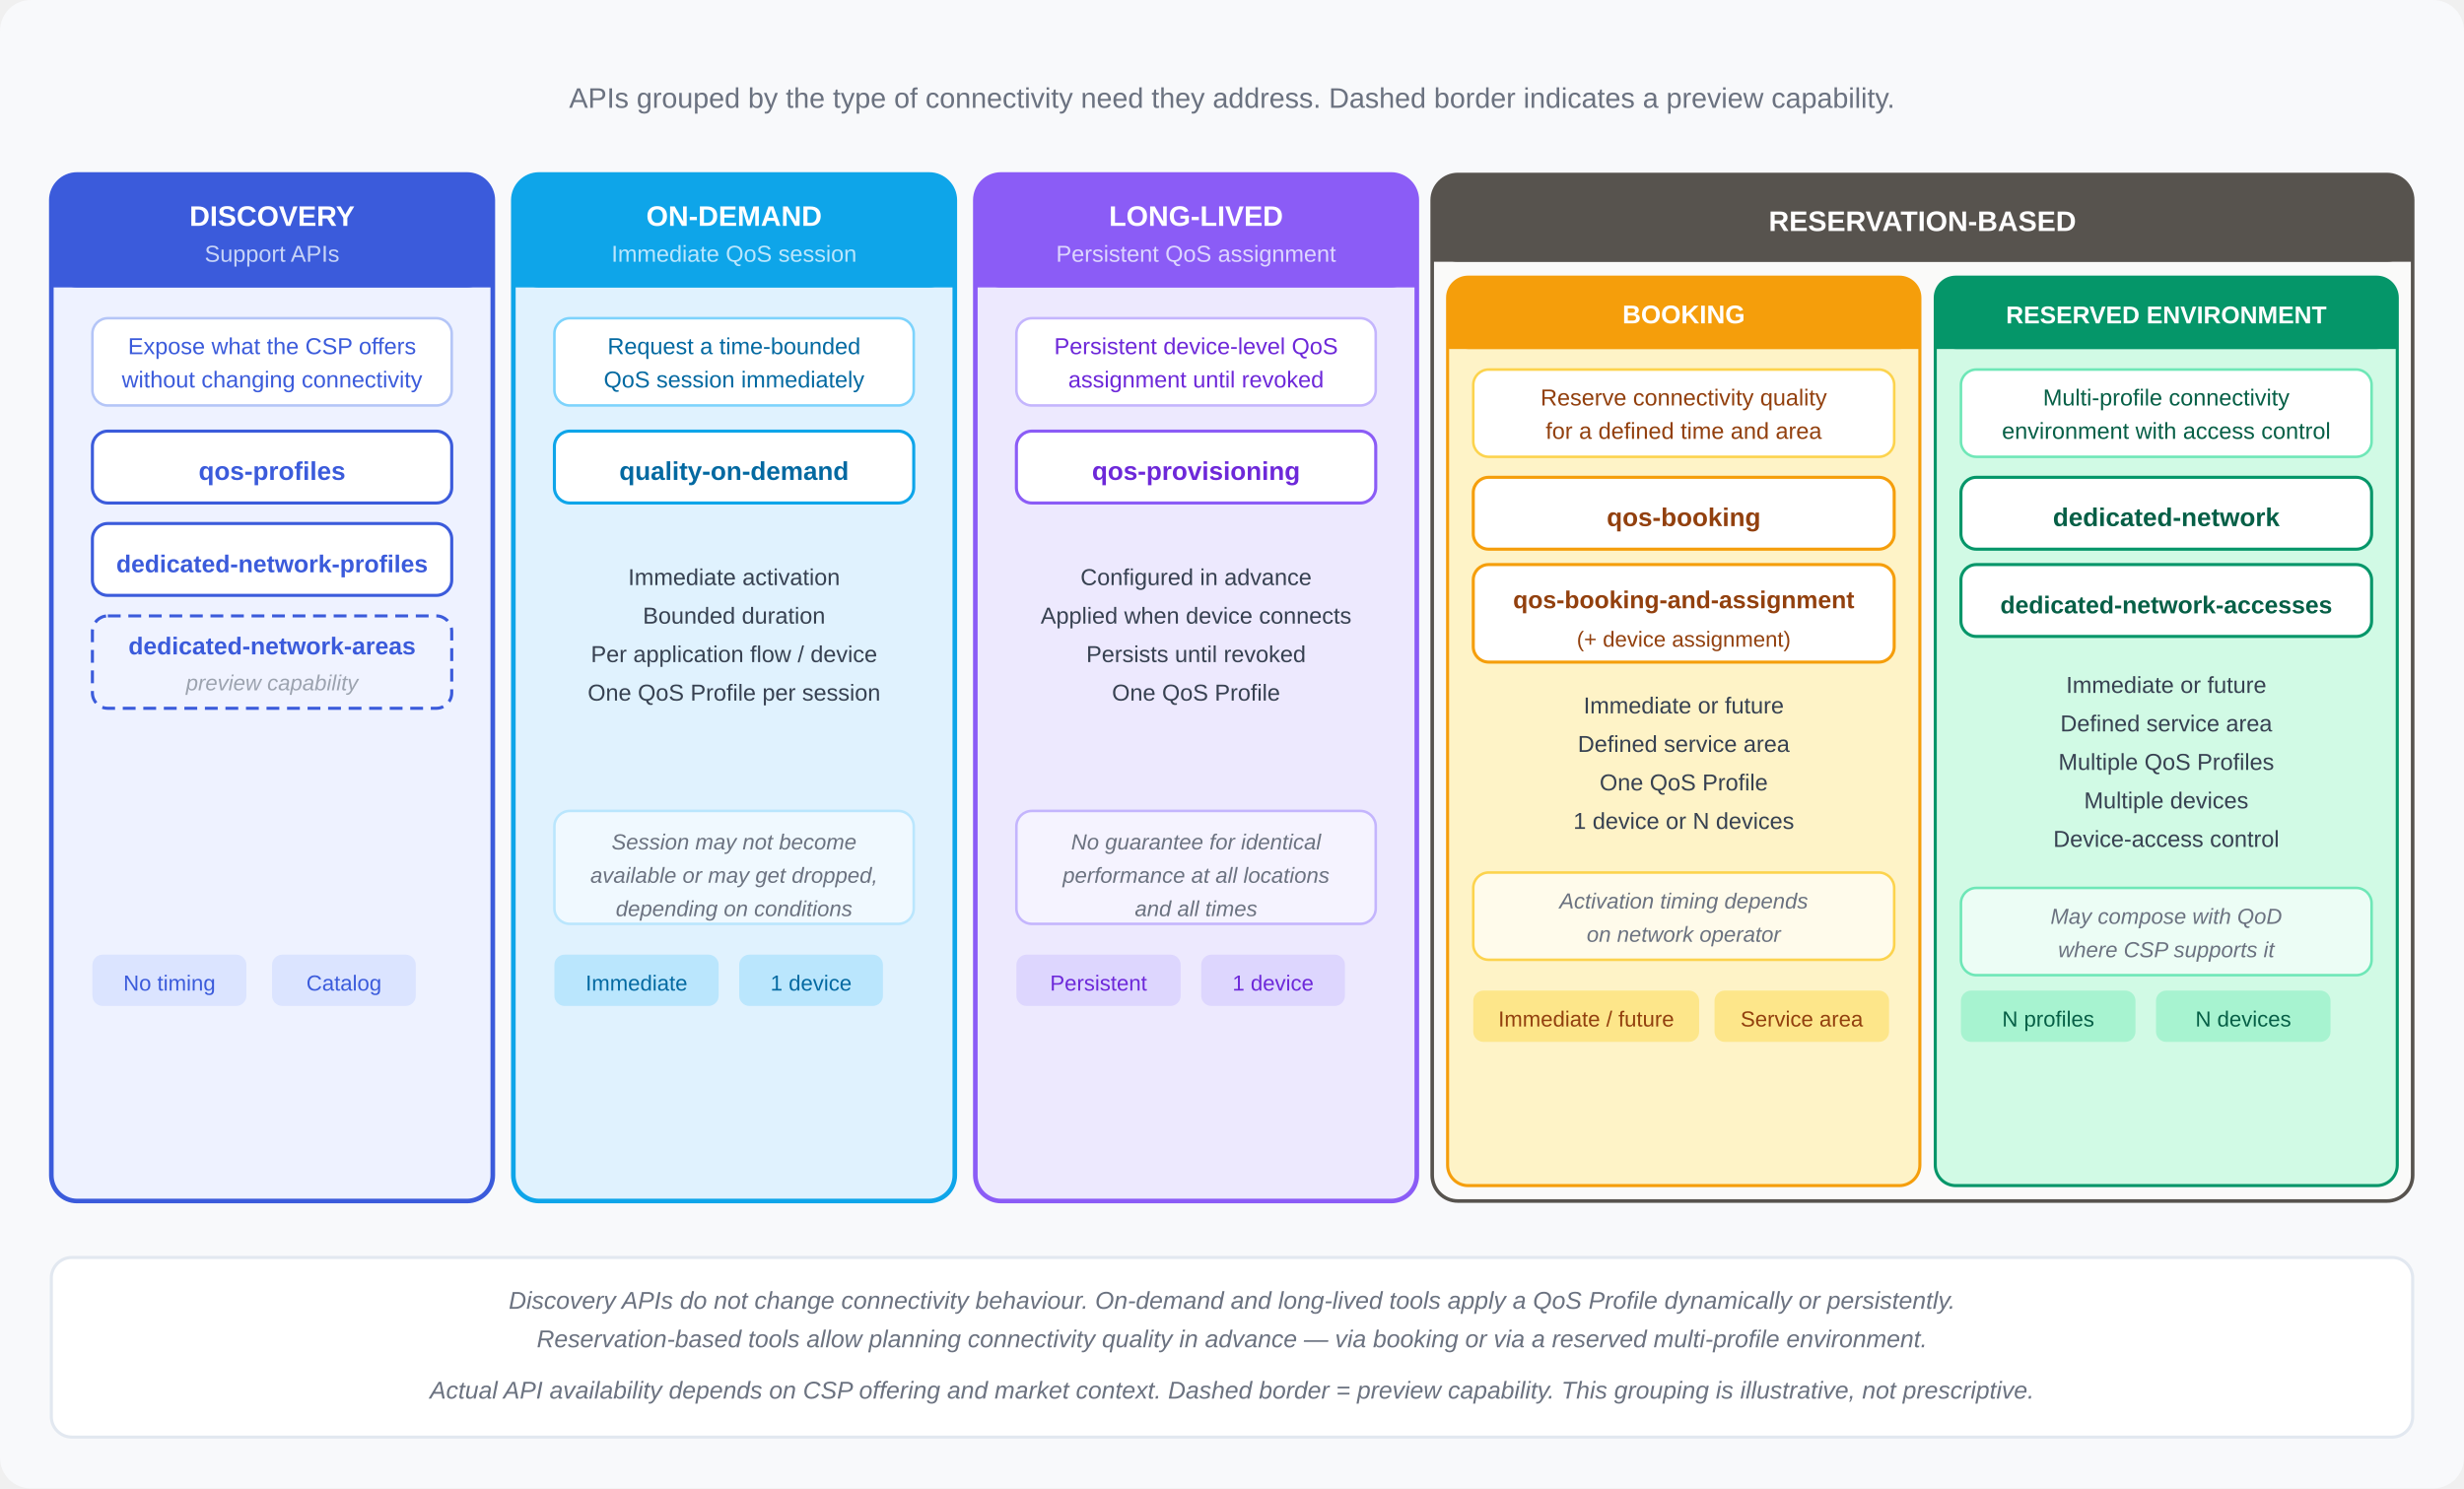
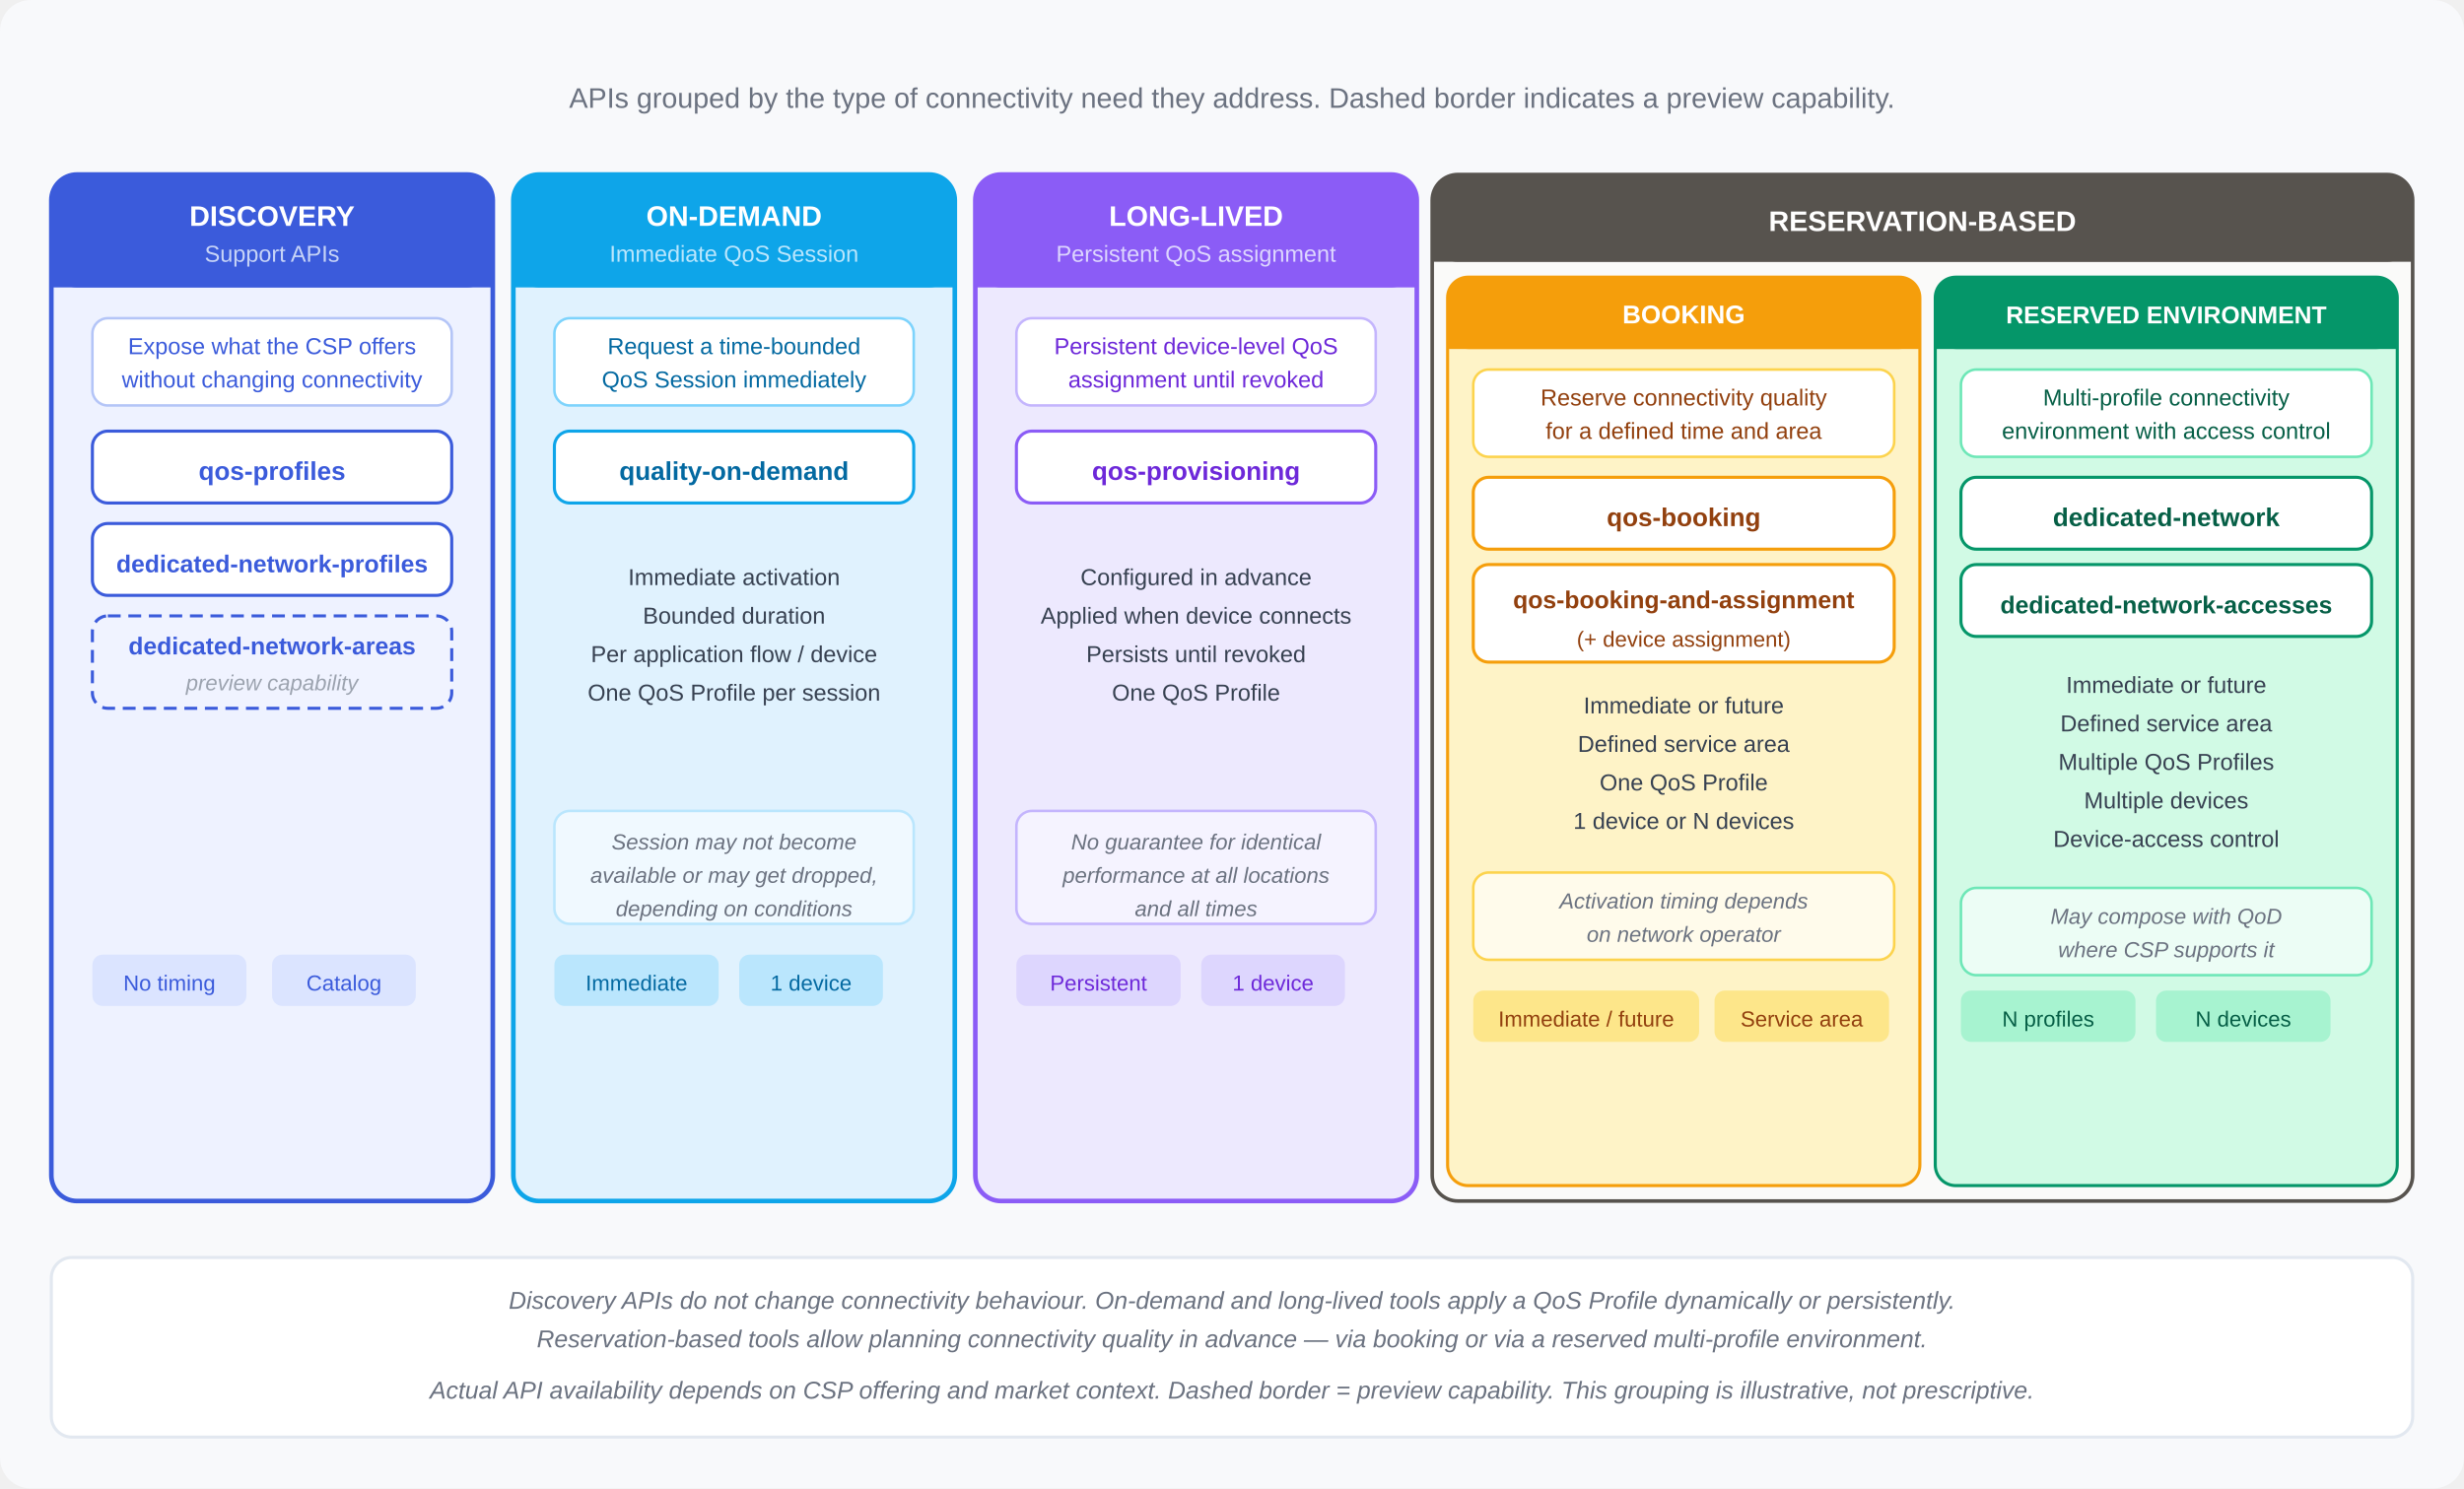
<svg xmlns="http://www.w3.org/2000/svg" viewBox="0 0 960 580" font-family="Segoe UI, Arial, sans-serif">
  <rect width="960" height="580" fill="#f8f9fb" rx="12" />
  <text x="480" y="42" text-anchor="middle" font-size="11" fill="#6b7280">APIs grouped by the type of connectivity need they address. Dashed border indicates a preview capability.</text>
  <rect x="20" y="68" width="172" height="400" rx="10" fill="#eef2ff" stroke="#3b5bdb" stroke-width="1.8" />
  <rect x="20" y="68" width="172" height="44" rx="10" fill="#3b5bdb" />
  <rect x="20" y="98" width="172" height="14" fill="#3b5bdb" />
  <text x="106" y="88" text-anchor="middle" font-size="11" font-weight="700" fill="white">DISCOVERY</text>
  <text x="106" y="102" text-anchor="middle" font-size="9" fill="#c7d4f7">Support APIs</text>
  <rect x="36" y="124" width="140" height="34" rx="6" fill="white" stroke="#b4c5f7" stroke-width="1" />
  <text x="106" y="138" text-anchor="middle" font-size="9" fill="#3b5bdb">Expose what the CSP offers</text>
  <text x="106" y="151" text-anchor="middle" font-size="9" fill="#3b5bdb">without changing connectivity</text>
  <rect x="36" y="168" width="140" height="28" rx="6" fill="white" stroke="#3b5bdb" stroke-width="1.2" />
  <text x="106" y="187" text-anchor="middle" font-size="10" font-weight="600" fill="#3b5bdb">qos-profiles</text>
  <rect x="36" y="204" width="140" height="28" rx="6" fill="white" stroke="#3b5bdb" stroke-width="1.2" />
  <text x="106" y="223" text-anchor="middle" font-size="9.5" font-weight="600" fill="#3b5bdb">dedicated-network-profiles</text>
  <rect x="36" y="240" width="140" height="36" rx="6" fill="#f0f3ff" stroke="#3b5bdb" stroke-width="1.2" stroke-dasharray="5,3" />
  <text x="106" y="255" text-anchor="middle" font-size="9.5" font-weight="600" fill="#3b5bdb">dedicated-network-areas</text>
  <text x="106" y="269" text-anchor="middle" font-size="8.5" fill="#9ca3af" font-style="italic">preview capability</text>
  <rect x="36" y="372" width="60" height="20" rx="4" fill="#dbe4ff" />
  <text x="66" y="386" text-anchor="middle" font-size="8.5" fill="#3b5bdb">No timing</text>
  <rect x="106" y="372" width="56" height="20" rx="4" fill="#dbe4ff" />
  <text x="134" y="386" text-anchor="middle" font-size="8.5" fill="#3b5bdb">Catalog</text>
  <rect x="200" y="68" width="172" height="400" rx="10" fill="#e0f2fe" stroke="#0ea5e9" stroke-width="1.8" />
  <rect x="200" y="68" width="172" height="44" rx="10" fill="#0ea5e9" />
  <rect x="200" y="98" width="172" height="14" fill="#0ea5e9" />
  <text x="286" y="88" text-anchor="middle" font-size="11" font-weight="700" fill="white">ON-DEMAND</text>
-   <text x="286" y="102" text-anchor="middle" font-size="9" fill="#bae6fd">Immediate QoS session</text>
+   <text x="286" y="102" text-anchor="middle" font-size="9" fill="#bae6fd">Immediate QoS Session</text>
  <rect x="216" y="124" width="140" height="34" rx="6" fill="white" stroke="#7dd3fc" stroke-width="1" />
  <text x="286" y="138" text-anchor="middle" font-size="9" fill="#0369a1">Request a time-bounded</text>
-   <text x="286" y="151" text-anchor="middle" font-size="9" fill="#0369a1">QoS session immediately</text>
+   <text x="286" y="151" text-anchor="middle" font-size="9" fill="#0369a1">QoS Session immediately</text>
  <rect x="216" y="168" width="140" height="28" rx="6" fill="white" stroke="#0ea5e9" stroke-width="1.2" />
  <text x="286" y="187" text-anchor="middle" font-size="10" font-weight="600" fill="#0369a1">quality-on-demand</text>
  <text x="286" y="228" text-anchor="middle" font-size="9" fill="#374151">Immediate activation</text>
  <text x="286" y="243" text-anchor="middle" font-size="9" fill="#374151">Bounded duration</text>
  <text x="286" y="258" text-anchor="middle" font-size="9" fill="#374151">Per application flow / device</text>
  <text x="286" y="273" text-anchor="middle" font-size="9" fill="#374151">One QoS Profile per session</text>
  <rect x="216" y="316" width="140" height="44" rx="6" fill="#f0f9ff" stroke="#bae6fd" stroke-width="1" />
  <text x="286" y="331" text-anchor="middle" font-size="8.5" fill="#6b7280" font-style="italic">Session may not become</text>
  <text x="286" y="344" text-anchor="middle" font-size="8.5" fill="#6b7280" font-style="italic">available or may get dropped,</text>
  <text x="286" y="357" text-anchor="middle" font-size="8.5" fill="#6b7280" font-style="italic">depending on conditions</text>
  <rect x="216" y="372" width="64" height="20" rx="4" fill="#bae6fd" />
  <text x="248" y="386" text-anchor="middle" font-size="8.5" fill="#0369a1">Immediate</text>
  <rect x="288" y="372" width="56" height="20" rx="4" fill="#bae6fd" />
  <text x="316" y="386" text-anchor="middle" font-size="8.5" fill="#0369a1">1 device</text>
  <rect x="380" y="68" width="172" height="400" rx="10" fill="#ede9fe" stroke="#8b5cf6" stroke-width="1.8" />
  <rect x="380" y="68" width="172" height="44" rx="10" fill="#8b5cf6" />
  <rect x="380" y="98" width="172" height="14" fill="#8b5cf6" />
  <text x="466" y="88" text-anchor="middle" font-size="11" font-weight="700" fill="white">LONG-LIVED</text>
  <text x="466" y="102" text-anchor="middle" font-size="9" fill="#ddd6fe">Persistent QoS assignment</text>
  <rect x="396" y="124" width="140" height="34" rx="6" fill="white" stroke="#c4b5fd" stroke-width="1" />
  <text x="466" y="138" text-anchor="middle" font-size="9" fill="#6d28d9">Persistent device-level QoS</text>
  <text x="466" y="151" text-anchor="middle" font-size="9" fill="#6d28d9">assignment until revoked</text>
  <rect x="396" y="168" width="140" height="28" rx="6" fill="white" stroke="#8b5cf6" stroke-width="1.2" />
  <text x="466" y="187" text-anchor="middle" font-size="10" font-weight="600" fill="#6d28d9">qos-provisioning</text>
  <text x="466" y="228" text-anchor="middle" font-size="9" fill="#374151">Configured in advance</text>
  <text x="466" y="243" text-anchor="middle" font-size="9" fill="#374151">Applied when device connects</text>
  <text x="466" y="258" text-anchor="middle" font-size="9" fill="#374151">Persists until revoked</text>
  <text x="466" y="273" text-anchor="middle" font-size="9" fill="#374151">One QoS Profile</text>
  <rect x="396" y="316" width="140" height="44" rx="6" fill="#f5f3ff" stroke="#c4b5fd" stroke-width="1" />
  <text x="466" y="331" text-anchor="middle" font-size="8.5" fill="#6b7280" font-style="italic">No guarantee for identical</text>
  <text x="466" y="344" text-anchor="middle" font-size="8.5" fill="#6b7280" font-style="italic">performance at all locations</text>
  <text x="466" y="357" text-anchor="middle" font-size="8.5" fill="#6b7280" font-style="italic">and all times</text>
  <rect x="396" y="372" width="64" height="20" rx="4" fill="#ddd6fe" />
  <text x="428" y="386" text-anchor="middle" font-size="8.5" fill="#6d28d9">Persistent</text>
  <rect x="468" y="372" width="56" height="20" rx="4" fill="#ddd6fe" />
  <text x="496" y="386" text-anchor="middle" font-size="8.5" fill="#6d28d9">1 device</text>
  <rect x="558" y="68" width="382" height="400" rx="10" fill="#fafaf9" stroke="#57534e" stroke-width="1.4" />
  <rect x="558" y="68" width="382" height="34" rx="10" fill="#57534e" />
  <rect x="558" y="90" width="382" height="12" fill="#57534e" />
  <text x="749" y="90" text-anchor="middle" font-size="11" font-weight="700" fill="white">RESERVATION-BASED</text>
  <rect x="564" y="108" width="184" height="354" rx="8" fill="#fef3c7" stroke="#f59e0b" stroke-width="1.2" />
  <rect x="564" y="108" width="184" height="28" rx="8" fill="#f59e0b" />
  <rect x="564" y="128" width="184" height="8" fill="#f59e0b" />
  <text x="656" y="126" text-anchor="middle" font-size="10" font-weight="700" fill="white">BOOKING</text>
  <rect x="574" y="144" width="164" height="34" rx="6" fill="white" stroke="#fcd34d" stroke-width="1" />
  <text x="656" y="158" text-anchor="middle" font-size="9" fill="#92400e">Reserve connectivity quality</text>
  <text x="656" y="171" text-anchor="middle" font-size="9" fill="#92400e">for a defined time and area</text>
  <rect x="574" y="186" width="164" height="28" rx="6" fill="white" stroke="#f59e0b" stroke-width="1.2" />
  <text x="656" y="205" text-anchor="middle" font-size="10" font-weight="600" fill="#92400e">qos-booking</text>
  <rect x="574" y="220" width="164" height="38" rx="6" fill="white" stroke="#f59e0b" stroke-width="1.2" />
  <text x="656" y="237" text-anchor="middle" font-size="9.5" font-weight="600" fill="#92400e">qos-booking-and-assignment</text>
  <text x="656" y="252" text-anchor="middle" font-size="8.5" fill="#92400e">(+ device assignment)</text>
  <text x="656" y="278" text-anchor="middle" font-size="9" fill="#374151">Immediate or future</text>
  <text x="656" y="293" text-anchor="middle" font-size="9" fill="#374151">Defined service area</text>
  <text x="656" y="308" text-anchor="middle" font-size="9" fill="#374151">One QoS Profile</text>
  <text x="656" y="323" text-anchor="middle" font-size="9" fill="#374151">1 device or N devices</text>
  <rect x="574" y="340" width="164" height="34" rx="6" fill="#fffbeb" stroke="#fcd34d" stroke-width="1" />
  <text x="656" y="354" text-anchor="middle" font-size="8.5" fill="#6b7280" font-style="italic">Activation timing depends</text>
  <text x="656" y="367" text-anchor="middle" font-size="8.5" fill="#6b7280" font-style="italic">on network operator</text>
  <rect x="574" y="386" width="88" height="20" rx="4" fill="#fde68a" />
  <text x="618" y="400" text-anchor="middle" font-size="8.5" fill="#92400e">Immediate / future</text>
  <rect x="668" y="386" width="68" height="20" rx="4" fill="#fde68a" />
  <text x="702" y="400" text-anchor="middle" font-size="8.5" fill="#92400e">Service area</text>
  <rect x="754" y="108" width="180" height="354" rx="8" fill="#d1fae5" stroke="#059669" stroke-width="1.2" />
  <rect x="754" y="108" width="180" height="28" rx="8" fill="#059669" />
  <rect x="754" y="128" width="180" height="8" fill="#059669" />
  <text x="844" y="126" text-anchor="middle" font-size="9.5" font-weight="700" fill="white">RESERVED ENVIRONMENT</text>
  <rect x="764" y="144" width="160" height="34" rx="6" fill="white" stroke="#6ee7b7" stroke-width="1" />
  <text x="844" y="158" text-anchor="middle" font-size="9" fill="#065f46">Multi-profile connectivity</text>
  <text x="844" y="171" text-anchor="middle" font-size="9" fill="#065f46">environment with access control</text>
  <rect x="764" y="186" width="160" height="28" rx="6" fill="white" stroke="#059669" stroke-width="1.2" />
  <text x="844" y="205" text-anchor="middle" font-size="10" font-weight="600" fill="#065f46">dedicated-network</text>
  <rect x="764" y="220" width="160" height="28" rx="6" fill="white" stroke="#059669" stroke-width="1.2" />
  <text x="844" y="239" text-anchor="middle" font-size="9.5" font-weight="600" fill="#065f46">dedicated-network-accesses</text>
  <text x="844" y="270" text-anchor="middle" font-size="9" fill="#374151">Immediate or future</text>
  <text x="844" y="285" text-anchor="middle" font-size="9" fill="#374151">Defined service area</text>
  <text x="844" y="300" text-anchor="middle" font-size="9" fill="#374151">Multiple QoS Profiles</text>
  <text x="844" y="315" text-anchor="middle" font-size="9" fill="#374151">Multiple devices</text>
  <text x="844" y="330" text-anchor="middle" font-size="9" fill="#374151">Device-access control</text>
  <rect x="764" y="346" width="160" height="34" rx="6" fill="#ecfdf5" stroke="#6ee7b7" stroke-width="1" />
  <text x="844" y="360" text-anchor="middle" font-size="8.5" fill="#6b7280" font-style="italic">May compose with QoD</text>
  <text x="844" y="373" text-anchor="middle" font-size="8.5" fill="#6b7280" font-style="italic">where CSP supports it</text>
  <rect x="764" y="386" width="68" height="20" rx="4" fill="#a7f3d0" />
  <text x="798" y="400" text-anchor="middle" font-size="8.5" fill="#065f46">N profiles</text>
  <rect x="840" y="386" width="68" height="20" rx="4" fill="#a7f3d0" />
  <text x="874" y="400" text-anchor="middle" font-size="8.5" fill="#065f46">N devices</text>
  <rect x="20" y="490" width="920" height="70" rx="8" fill="white" stroke="#e2e8f0" stroke-width="1.2" />
  <text x="480" y="510" text-anchor="middle" font-size="9.5" fill="#6b7280" font-style="italic">Discovery APIs do not change connectivity behaviour. On-demand and long-lived tools apply a QoS Profile dynamically or persistently.</text>
  <text x="480" y="525" text-anchor="middle" font-size="9.5" fill="#6b7280" font-style="italic">Reservation-based tools allow planning connectivity quality in advance — via booking or via a reserved multi-profile environment.</text>
  <text x="480" y="545" text-anchor="middle" font-size="9.5" fill="#6b7280" font-style="italic">Actual API availability depends on CSP offering and market context. Dashed border = preview capability. This grouping is illustrative, not prescriptive.</text>
</svg>
